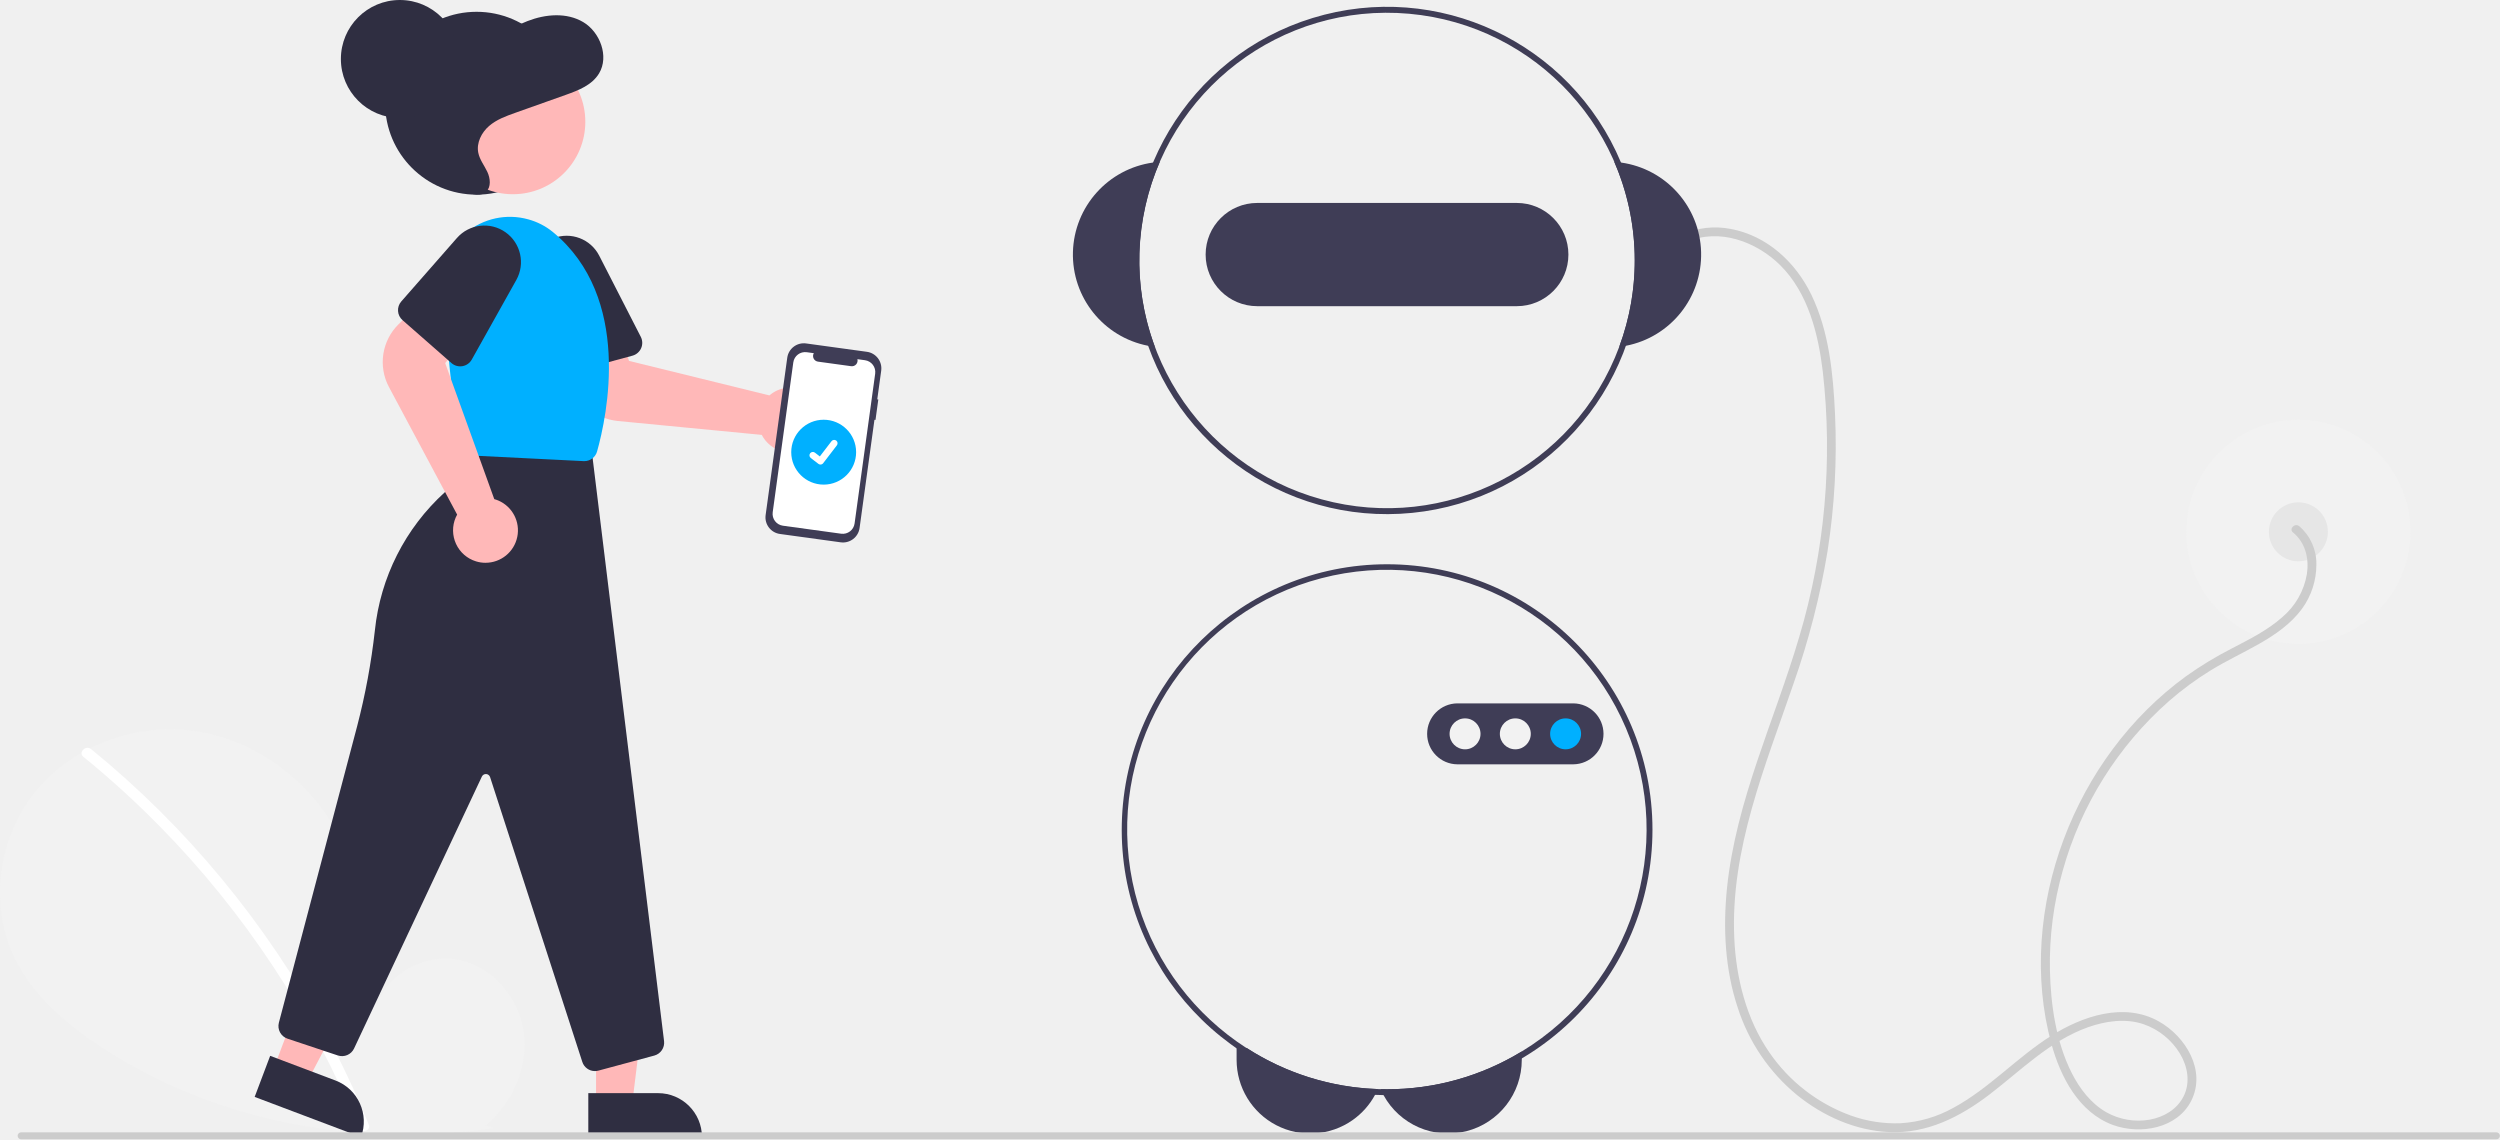
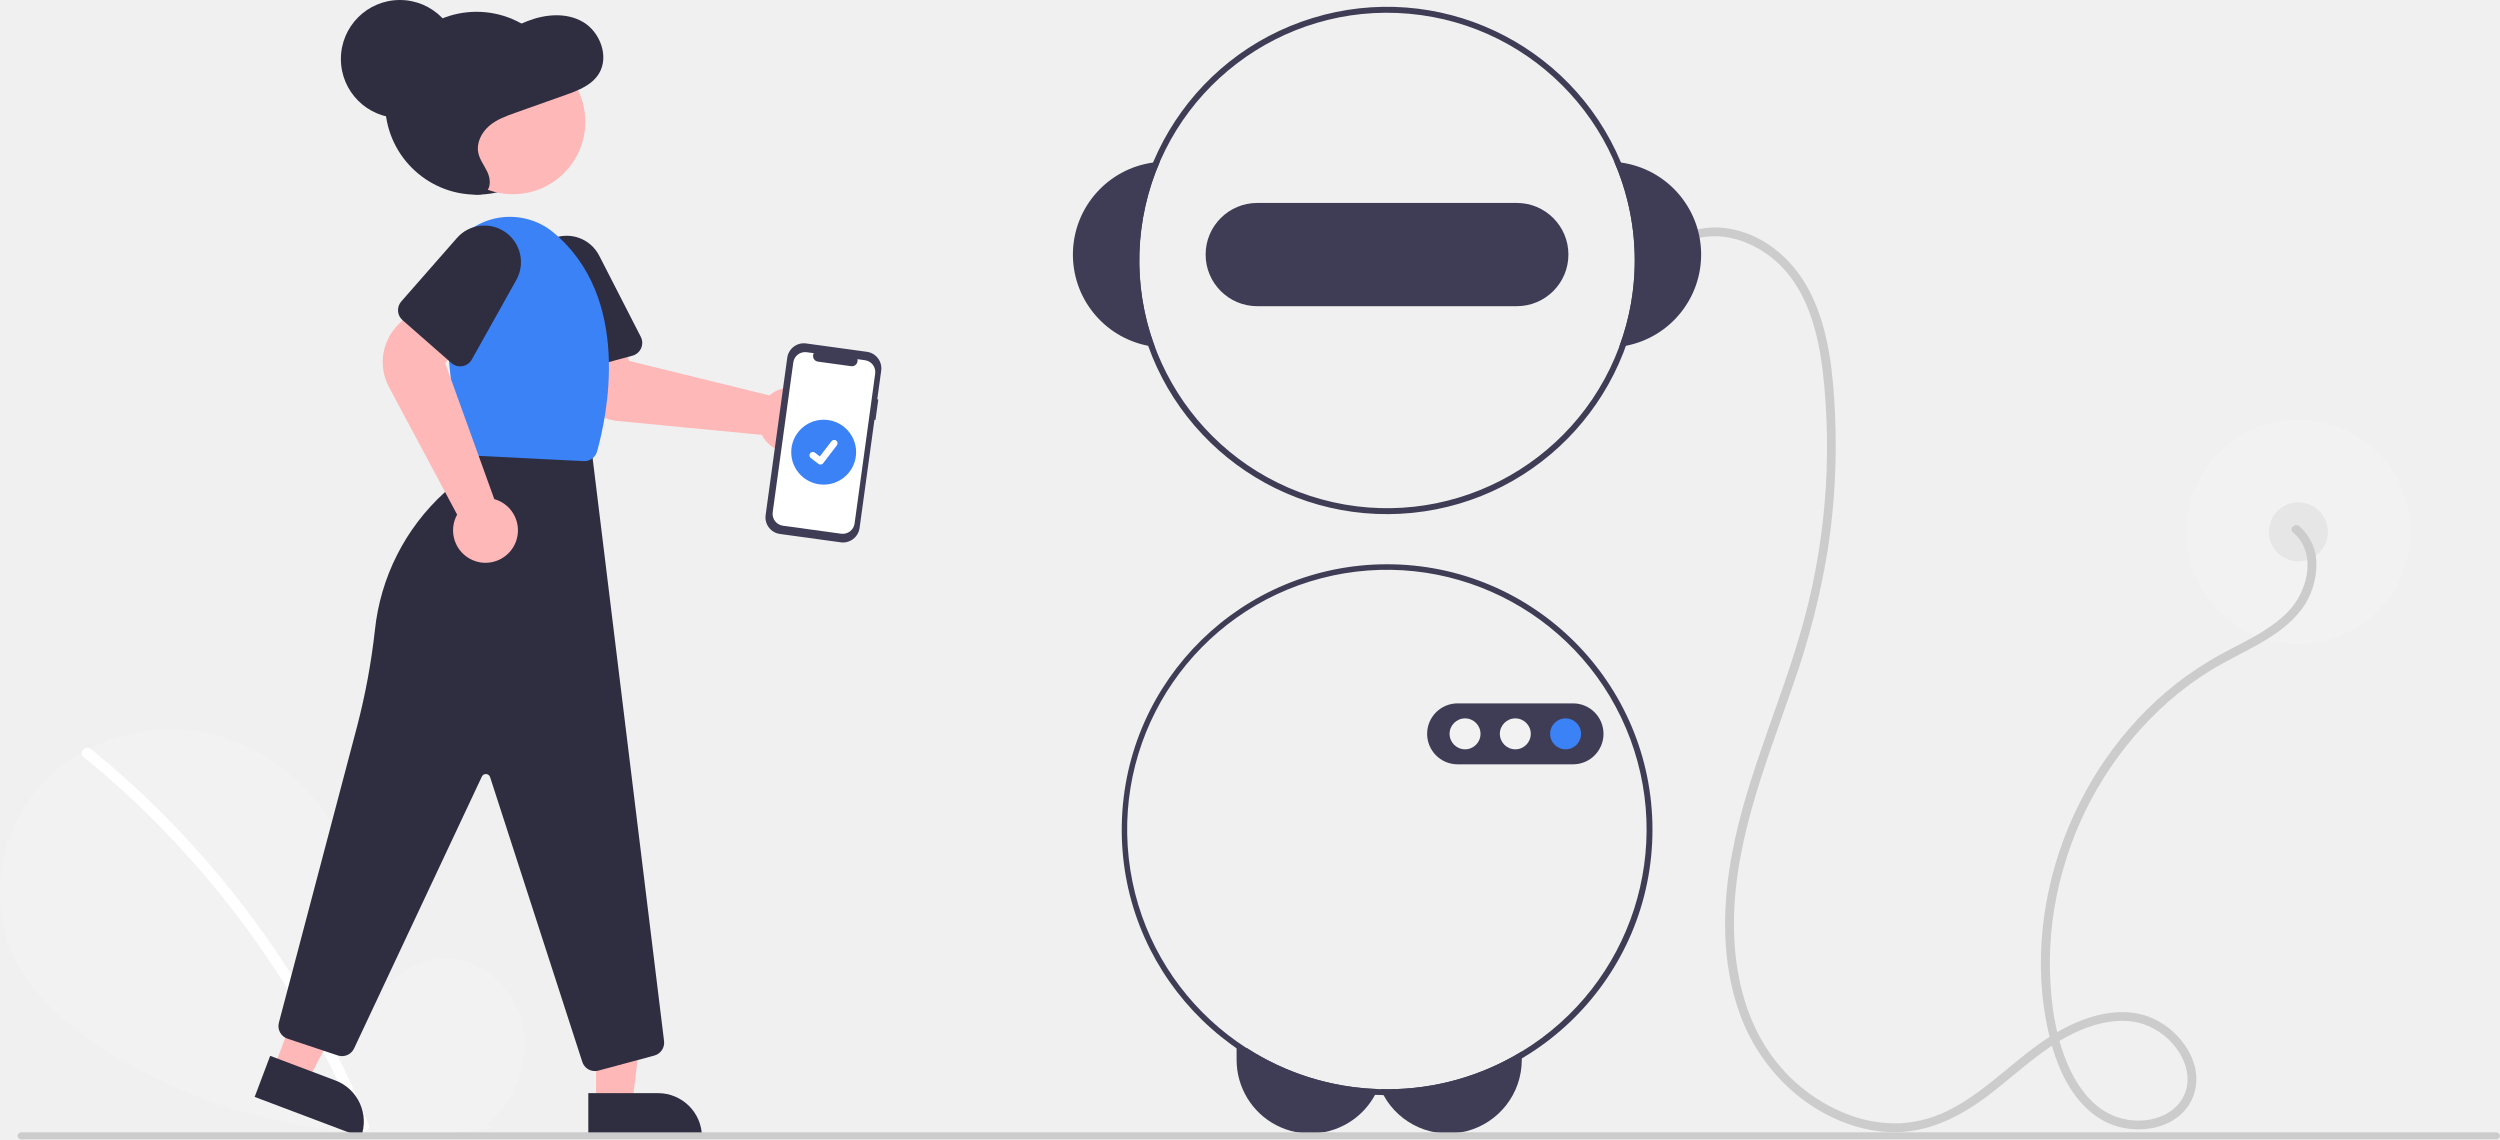
<svg xmlns="http://www.w3.org/2000/svg" data-name="Layer 1" width="847.62" height="386.288" viewBox="0 0 847.62 386.288">
  <circle cx="779.266" cy="180.31" r="38" fill="#f2f2f2" />
  <circle cx="779.266" cy="180.31" r="10" fill="#e6e6e6" />
  <path d="M953.629,437.379c4.212,3.436,5.496,8.853,4.712,14.082a24.452,24.452,0,0,1-8.394,14.681c-5.009,4.452-11.119,7.461-17.014,10.542a123.752,123.752,0,0,0-15.575,9.455c-18.961,13.781-33.285,33.403-41.483,55.3-8.184,21.86-10.38,46.672-4.161,69.327,3.077,11.209,9.302,23.303,20.898,27.521,9.244,3.362,21.864,1.196,26.571-8.33,5.056-10.234-1.998-21.737-11.084-26.818-11.778-6.586-25.847-1.773-36.441,4.893-11.663,7.339-21.039,17.871-33.215,24.448a41.739,41.739,0,0,1-17.844,5.205,44.69,44.69,0,0,1-16.909-2.612,57.273,57.273,0,0,1-27.662-21.471c-7.734-11.243-11.196-25.025-11.828-38.525-1.413-30.206,10.52-58.465,20.094-86.477a264.211,264.211,0,0,0,11.519-44.86,232.406,232.406,0,0,0,2.545-46.388c-.634-13.714-1.986-28.054-8.039-40.579-5.322-11.013-15.049-20.027-27.346-22.3a27.277,27.277,0,0,0-16.439,1.888c-1.754.8-.231,3.387,1.514,2.59,10.883-4.965,23.746-.134,31.784,7.882,9.386,9.361,12.833,23.184,14.364,35.939a225.589,225.589,0,0,1-7.968,89.993c-8.347,28.352-21.476,55.521-24.506,85.226-1.382,13.555-.672,27.567,3.66,40.565a63.359,63.359,0,0,0,20.078,29.566c8.842,7.148,19.72,12.019,31.171,12.561,12.854.609,24.127-5.122,34.1-12.745,10.681-8.165,20.509-18.239,33.447-22.817,5.899-2.087,12.617-3.061,18.673-1.052a23.43,23.43,0,0,1,12.452,10.012c2.63,4.374,3.601,9.842,1.2,14.541-2.257,4.418-6.662,6.973-11.431,7.847a22.18,22.18,0,0,1-14.724-2.502c-5.224-2.984-9.047-7.991-11.725-13.281-5.34-10.55-7.135-23.107-7.407-34.817a115.287,115.287,0,0,1,4.348-33.853,119.456,119.456,0,0,1,36.089-57.529,105.961,105.961,0,0,1,13.974-10.289c5.38-3.316,11.123-5.966,16.607-9.094,5.397-3.079,10.715-6.757,14.432-11.823a25.435,25.435,0,0,0,4.887-14.951,16.766,16.766,0,0,0-5.804-13.072c-1.484-1.211-3.619.9-2.121,2.121Z" transform="translate(-176.1901 -256.856)" fill="#ccc" />
  <path d="M598.876,612.166a87.339,87.339,0,0,0,44.47,13.94,20.85,20.85,0,0,1-.95,1.96,25.067,25.067,0,0,1-7.6,8.55,24.969,24.969,0,0,1-39.34-20.42v-4.03Z" transform="translate(-176.1901 -256.856)" fill="#3f3d56" />
  <path d="M692.146,613.346v2.85a24.961,24.961,0,0,1-46.88,11.95,20.848,20.848,0,0,1-.99-2.01c.73.02,1.45.03,2.18.03A87.467,87.467,0,0,0,692.146,613.346Z" transform="translate(-176.1901 -256.856)" fill="#3f3d56" />
  <path d="M725.786,311.966c-.75-.11-1.51-.18-2.27-.23a83.981,83.981,0,0,1,1.67,62.71c.76-.09,1.51-.21,2.26-.35a31.502,31.502,0,0,0-1.66-62.13Z" transform="translate(-176.1901 -256.856)" fill="#3f3d56" />
  <path d="M569.396,311.736c-.76.05-1.52.12-2.27.23a31.502,31.502,0,0,0-1.66,62.13c.75.14,1.5.26,2.26.35a83.981,83.981,0,0,1,1.67-62.71Z" transform="translate(-176.1901 -256.856)" fill="#3f3d56" />
  <path d="M725.786,311.966a85.997,85.997,0,1,0,6.67,33.2A86.115,86.115,0,0,0,725.786,311.966Zm-.6,62.48a83.981,83.981,0,1,1,5.27-29.28A84.122,84.122,0,0,1,725.186,374.446Z" transform="translate(-176.1901 -256.856)" fill="#3f3d56" />
  <path d="M690.456,325.666h-88a17.5,17.5,0,0,0,0,35h88a17.5,17.5,0,0,0,0-35Z" transform="translate(-176.1901 -256.856)" fill="#3f3d56" />
  <path d="M646.456,448.166a89.997,89.997,0,0,0-4.06,179.9c.95.05,1.91.08,2.87.08.4.02.79.02,1.19.02a90,90,0,0,0,0-180Zm45.69,165.18a87.467,87.467,0,0,1-45.69,12.82c-.73,0-1.45-.01-2.18-.03q-.465,0-.93-.03a88.051,88.051,0,1,1,48.8-12.76Z" transform="translate(-176.1901 -256.856)" fill="#3f3d56" />
  <path d="M709.623,515.999h-39.334a10.334,10.334,0,0,1,0-20.667h39.334a10.334,10.334,0,0,1,0,20.667Z" transform="translate(-176.1901 -256.856)" fill="#3f3d56" />
  <circle cx="496.722" cy="248.81" r="5.244" fill="#f2f2f2" />
  <circle cx="513.766" cy="248.81" r="5.244" fill="#f2f2f2" />
-   <circle cx="530.811" cy="248.81" r="5.244" fill="#00b0ff" />
+   <circle cx="530.811" cy="248.81" r="5.244" fill="#3b82f6" />
  <path d="M340.816,638.554c8.993-7.599,14.455-19.602,13.022-31.288s-10.305-22.428-21.813-24.91-24.628,4.388-28.123,15.63c-1.924-21.674-4.141-44.257-15.664-62.715-10.434-16.713-28.507-28.672-48.093-30.811s-40.208,5.941-52.424,21.4-15.206,37.934-6.651,55.682c6.302,13.075,17.914,22.805,30.079,30.721,38.813,25.255,86.96,33.788,132.772,27.046Z" transform="translate(-176.1901 -256.856)" fill="#f2f2f2" />
  <path d="M207.089,510.848a317.625,317.625,0,0,1,44.264,43.954,322.163,322.163,0,0,1,34.908,51.663,320.844,320.844,0,0,1,14.948,31.651c.898,2.2-2.675,3.158-3.562.982A315.276,315.276,0,0,0,268.839,584.593a317.26,317.26,0,0,0-38.636-47.729A316.501,316.501,0,0,0,204.477,513.46c-1.844-1.502.783-4.102,2.612-2.612Z" transform="translate(-176.1901 -256.856)" fill="#fff" />
  <circle cx="161.576" cy="35" r="31" fill="#2f2e41" />
  <path d="M453.384,405.367a10.778,10.778,0,0,1-2.149,2.373,11.002,11.002,0,0,1-16.227-2.498,10.24,10.24,0,0,1-.537-.938l-48.85-4.713a18.013,18.013,0,0,1-15.887-14.5l-2.773-14.617,19.064-2.966,3.421,11.709,47.628,11.699a10.49,10.49,0,0,1,1.17-.89,11.003,11.003,0,0,1,15.139,15.341Z" transform="translate(-176.1901 -256.856)" fill="#ffb8b8" />
  <path d="M390.618,377.45l-21.296,5.753a4.505,4.505,0,0,1-5.518-3.171l-7.459-27.612a12.399,12.399,0,0,1,23.004-8.888l14.1,27.521A4.5,4.5,0,0,1,390.618,377.45Z" transform="translate(-176.1901 -256.856)" fill="#2f2e41" />
  <polygon points="202.092 374.133 214.351 374.133 220.184 326.845 202.089 326.846 202.092 374.133" fill="#ffb8b8" />
  <path d="M375.655,627.486h38.531a0,0,0,0,1,0,0v14.887a0,0,0,0,1,0,0H390.542a14.887,14.887,0,0,1-14.887-14.887v0A0,0,0,0,1,375.655,627.486Z" transform="translate(613.6792 1012.984) rotate(179.9974)" fill="#2f2e41" />
  <polygon points="92.822 362.185 104.292 366.515 126.454 324.337 109.526 317.946 92.822 362.185" fill="#ffb8b8" />
  <path d="M263.921,621.161h38.531a0,0,0,0,1,0,0v14.887a0,0,0,0,1,0,0H278.808a14.887,14.887,0,0,1-14.887-14.887v0A0,0,0,0,1,263.921,621.161Z" transform="translate(149.8827 1059.861) rotate(-159.3148)" fill="#2f2e41" />
  <path d="M377.895,620.005a4.497,4.497,0,0,1-4.276-3.114L342.351,520.327a1.5,1.5,0,0,0-2.785-.177l-43.334,92.201a4.504,4.504,0,0,1-5.495,2.355L273.669,609.017a4.509,4.509,0,0,1-2.928-5.418l26.544-100.547a229.082,229.082,0,0,0,6.003-32.427,73.51,73.51,0,0,1,23.717-46.877,34.205,34.205,0,0,0,10.766-20.463l.072-.503,38.874,6.138,24.624,200.929a4.52,4.52,0,0,1-3.297,4.892l-18.974,5.108A4.48,4.48,0,0,1,377.895,620.005Z" transform="translate(-176.1901 -256.856)" fill="#2f2e41" />
  <circle cx="173.891" cy="41.291" r="24.561" fill="#ffb8b8" />
-   <path d="M374.301,413.205c-.077,0-.154-.002-.231-.006L335.534,411.272a4.475,4.475,0,0,1-4.252-4.035l-5.264-51.328a23.172,23.172,0,0,1,29.324-24.67h0a22.474,22.474,0,0,1,8.246,4.242c27.108,22.262,18.367,62.598,15.043,74.43A4.482,4.482,0,0,1,374.301,413.205Z" transform="translate(-176.1901 -256.856)" fill="#00b0ff" />
+   <path d="M374.301,413.205c-.077,0-.154-.002-.231-.006L335.534,411.272a4.475,4.475,0,0,1-4.252-4.035l-5.264-51.328a23.172,23.172,0,0,1,29.324-24.67h0a22.474,22.474,0,0,1,8.246,4.242c27.108,22.262,18.367,62.598,15.043,74.43A4.482,4.482,0,0,1,374.301,413.205Z" transform="translate(-176.1901 -256.856)" fill="#3b82f6" />
  <path d="M340.776,447.67a10.778,10.778,0,0,1-3.166-.475,11.002,11.002,0,0,1-6.909-14.894,10.238,10.238,0,0,1,.483-.967l-23.135-43.281a18.013,18.013,0,0,1,3.272-21.259l10.634-10.405,13.03,14.229-7.853,9.334,16.642,46.134a10.492,10.492,0,0,1,1.389.481,11.003,11.003,0,0,1-4.387,21.102Z" transform="translate(-176.1901 -256.856)" fill="#ffb8b8" />
  <path d="M329.252,379.95l-16.586-14.544a4.505,4.505,0,0,1-.417-6.35l18.857-21.505a12.399,12.399,0,0,1,20.142,14.229L336.145,378.764a4.5,4.5,0,0,1-6.894,1.186Z" transform="translate(-176.1901 -256.856)" fill="#2f2e41" />
  <path d="M334.277,322.005c2.241.795,4.988,1.495,6.752-.153,1.722-1.609,1.408-4.551.394-6.718s-2.587-4.096-3.069-6.456c-.691-3.381,1.096-6.894,3.647-9.098s5.762-3.362,8.896-4.477l17.193-6.112c4.256-1.513,8.842-3.29,11.223-7.271,3.446-5.761.296-13.995-5.357-17.356s-12.792-2.735-18.891-.372c-3.373,1.307-6.582,3.109-10.07,4.029-6.884,1.816-14.712.187-20.761,4.068-5.266,3.379-7.709,10.273-7.531,16.724s2.553,12.595,5.058,18.494c1.491,3.51,3.083,7.06,5.607,9.852s6.173,4.745,9.817,4.231Z" transform="translate(-176.1901 -256.856)" fill="#2f2e41" />
  <circle cx="135.576" cy="20" r="20" fill="#2f2e41" />
  <path id="a5b0fbf6-85a2-48e8-ad40-c81376cd9893-3761" data-name="Path 22" d="M473.978,392.306l-.355-.049,1.337-9.723a5.68,5.68,0,0,0-4.854-6.401l-20.6-2.832a5.68,5.68,0,0,0-6.401,4.854l-7.332,53.34a5.68,5.68,0,0,0,4.854,6.401l20.6,2.832a5.68,5.68,0,0,0,6.401-4.854L472.672,399.178l.355.049Z" transform="translate(-176.1901 -256.856)" fill="#3f3d56" />
  <path id="a5d1dbd7-b3f0-4599-af89-34309e57a462-3762" data-name="Path 23" d="M469.459,378.986l-2.565-.353a1.922,1.922,0,0,1-2.124,2.381l-11.256-1.547a1.922,1.922,0,0,1-1.403-2.866l-2.395-.329a4.046,4.046,0,0,0-4.56,3.458L438.172,430.534a4.046,4.046,0,0,0,3.458,4.56l19.743,2.714a4.046,4.046,0,0,0,4.56-3.458h0l6.984-50.804a4.046,4.046,0,0,0-3.458-4.559Z" transform="translate(-176.1901 -256.856)" fill="#fff" />
-   <circle cx="279.266" cy="153.31" r="11" fill="#00b0ff" />
+   <circle cx="279.266" cy="153.31" r="11" fill="#3b82f6" />
  <path d="M454.366,414.362a1.141,1.141,0,0,1-.686-.228l-.012-.009-2.585-1.979a1.148,1.148,0,1,1,1.397-1.823l1.674,1.284,3.957-5.16a1.148,1.148,0,0,1,1.61-.213l-.025.033.025-.033a1.15,1.15,0,0,1,.213,1.61l-4.654,6.07A1.149,1.149,0,0,1,454.366,414.362Z" transform="translate(-176.1901 -256.856)" fill="#fff" />
  <path d="M1022.619,643.144h-839.294a1.191,1.191,0,0,1,0-2.381h839.294a1.191,1.191,0,0,1,0,2.381Z" transform="translate(-176.1901 -256.856)" fill="#ccc" />
</svg>
